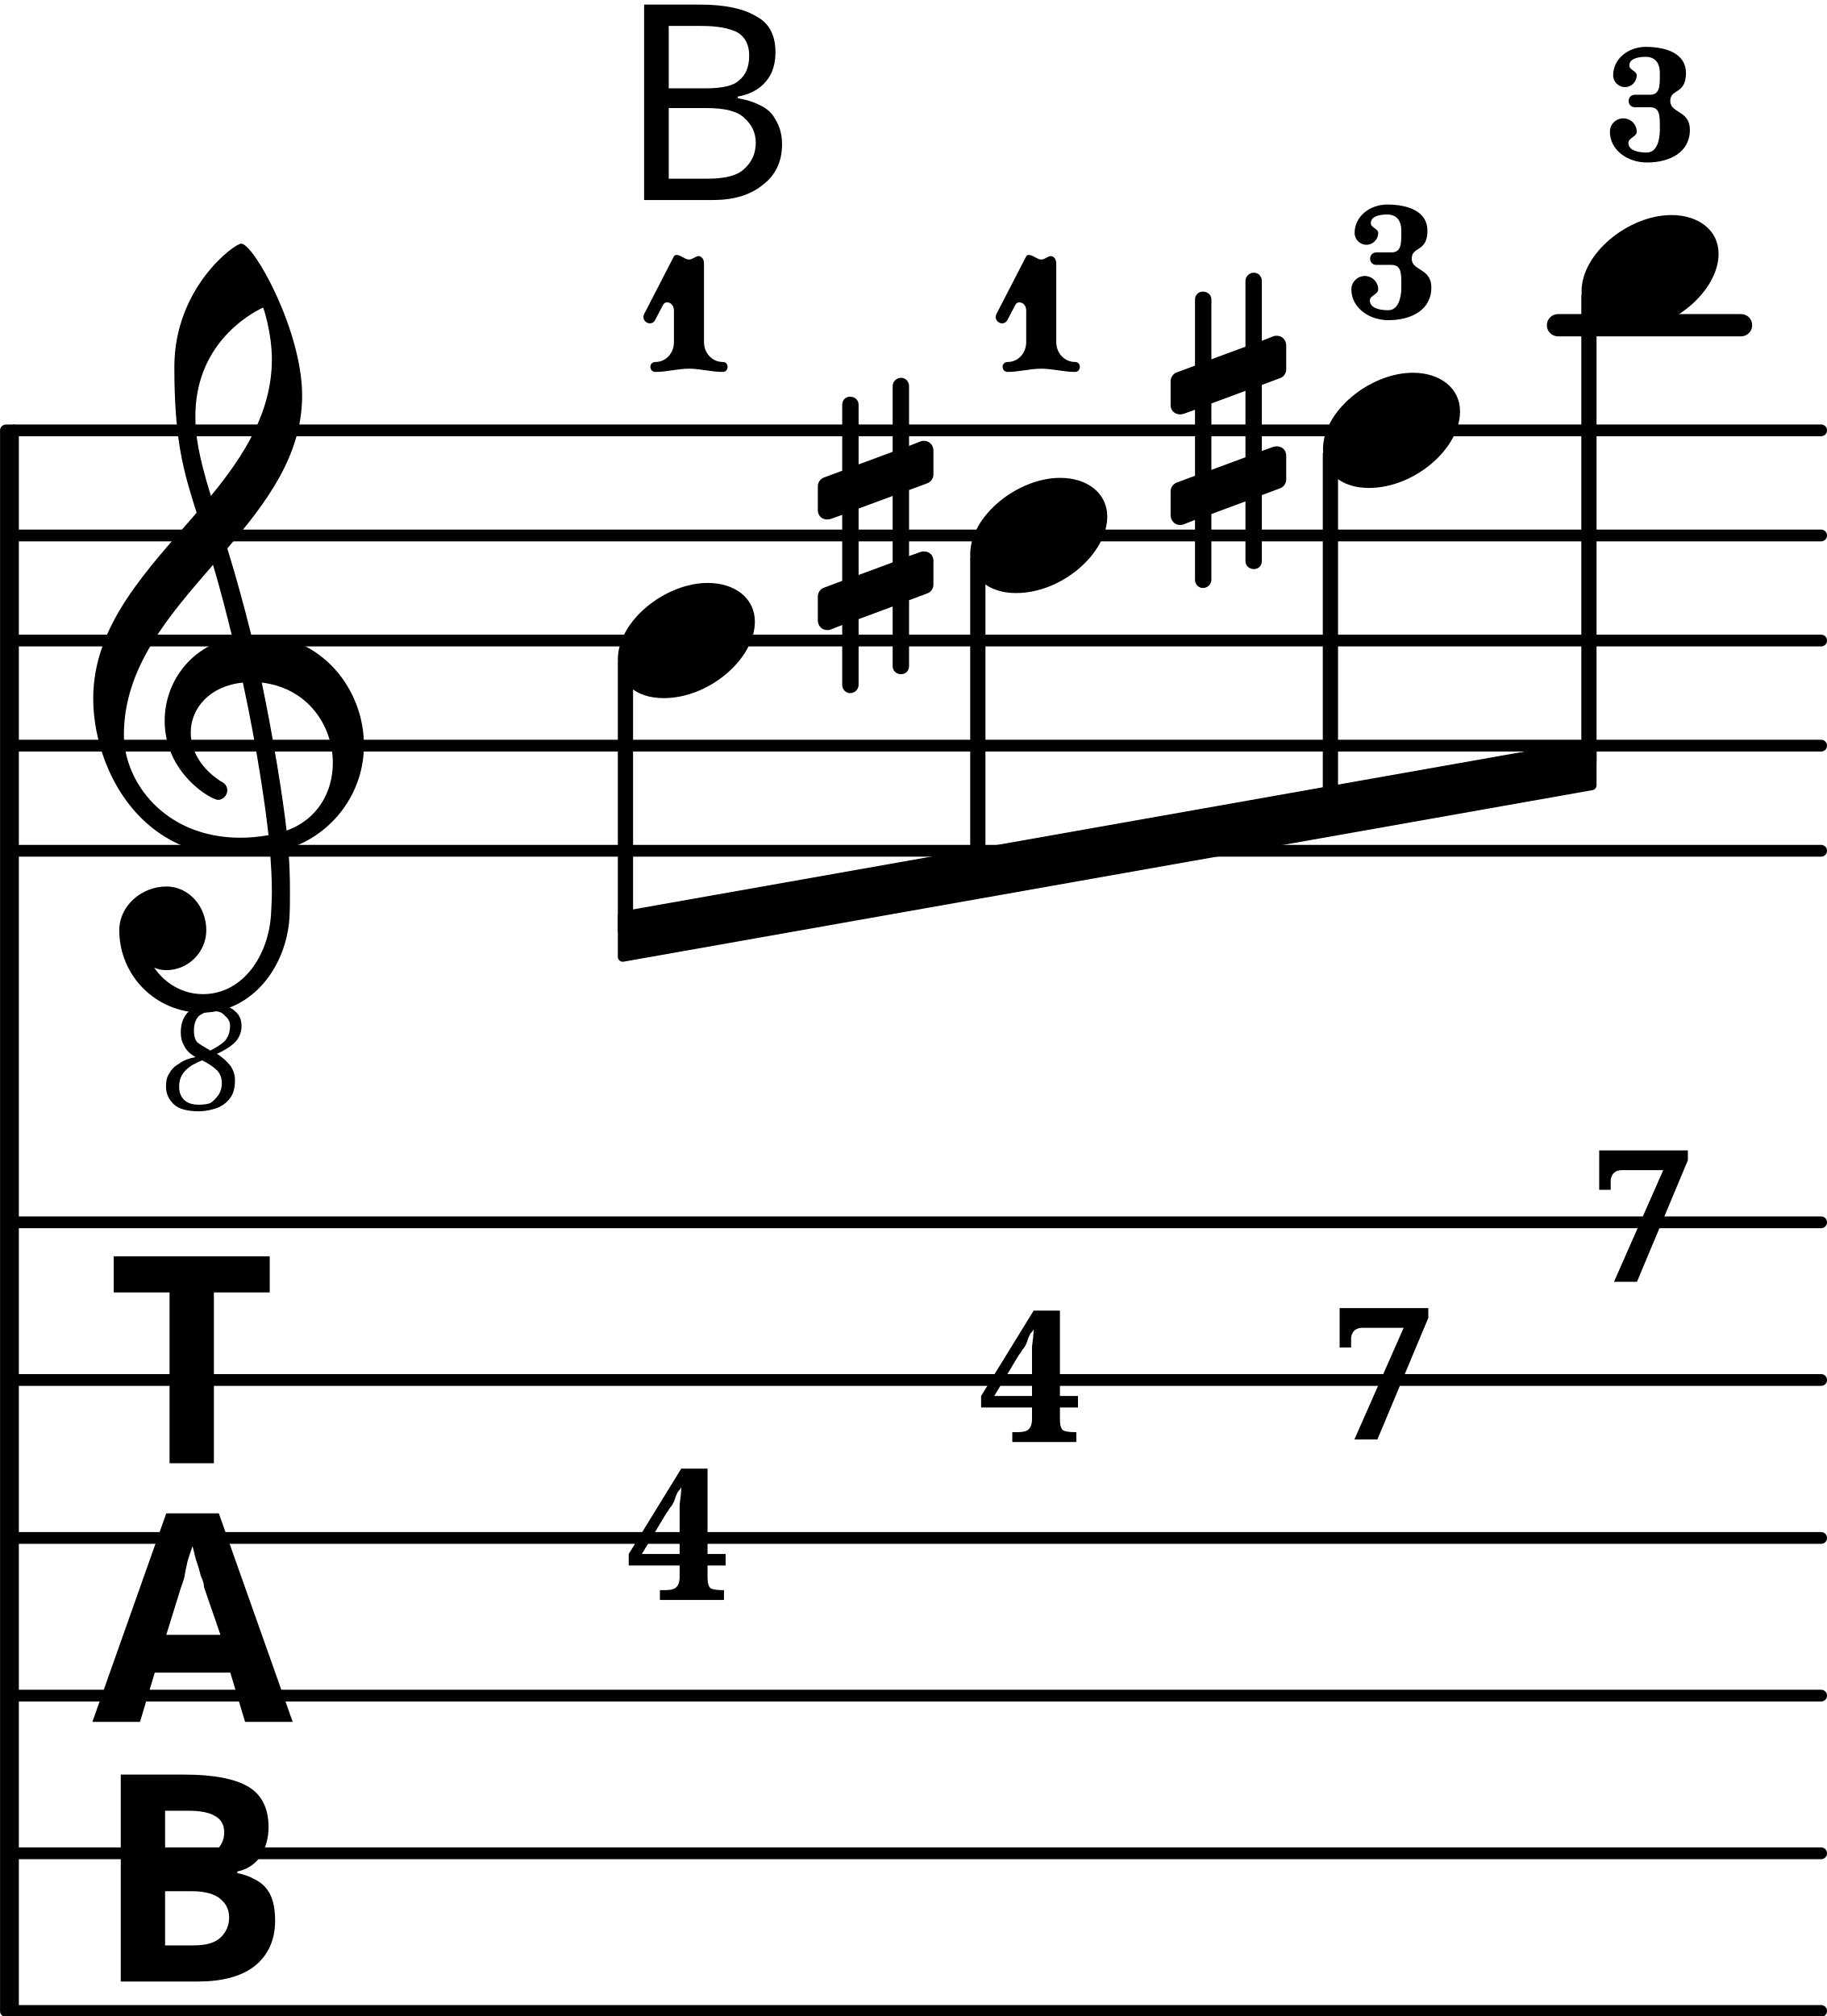
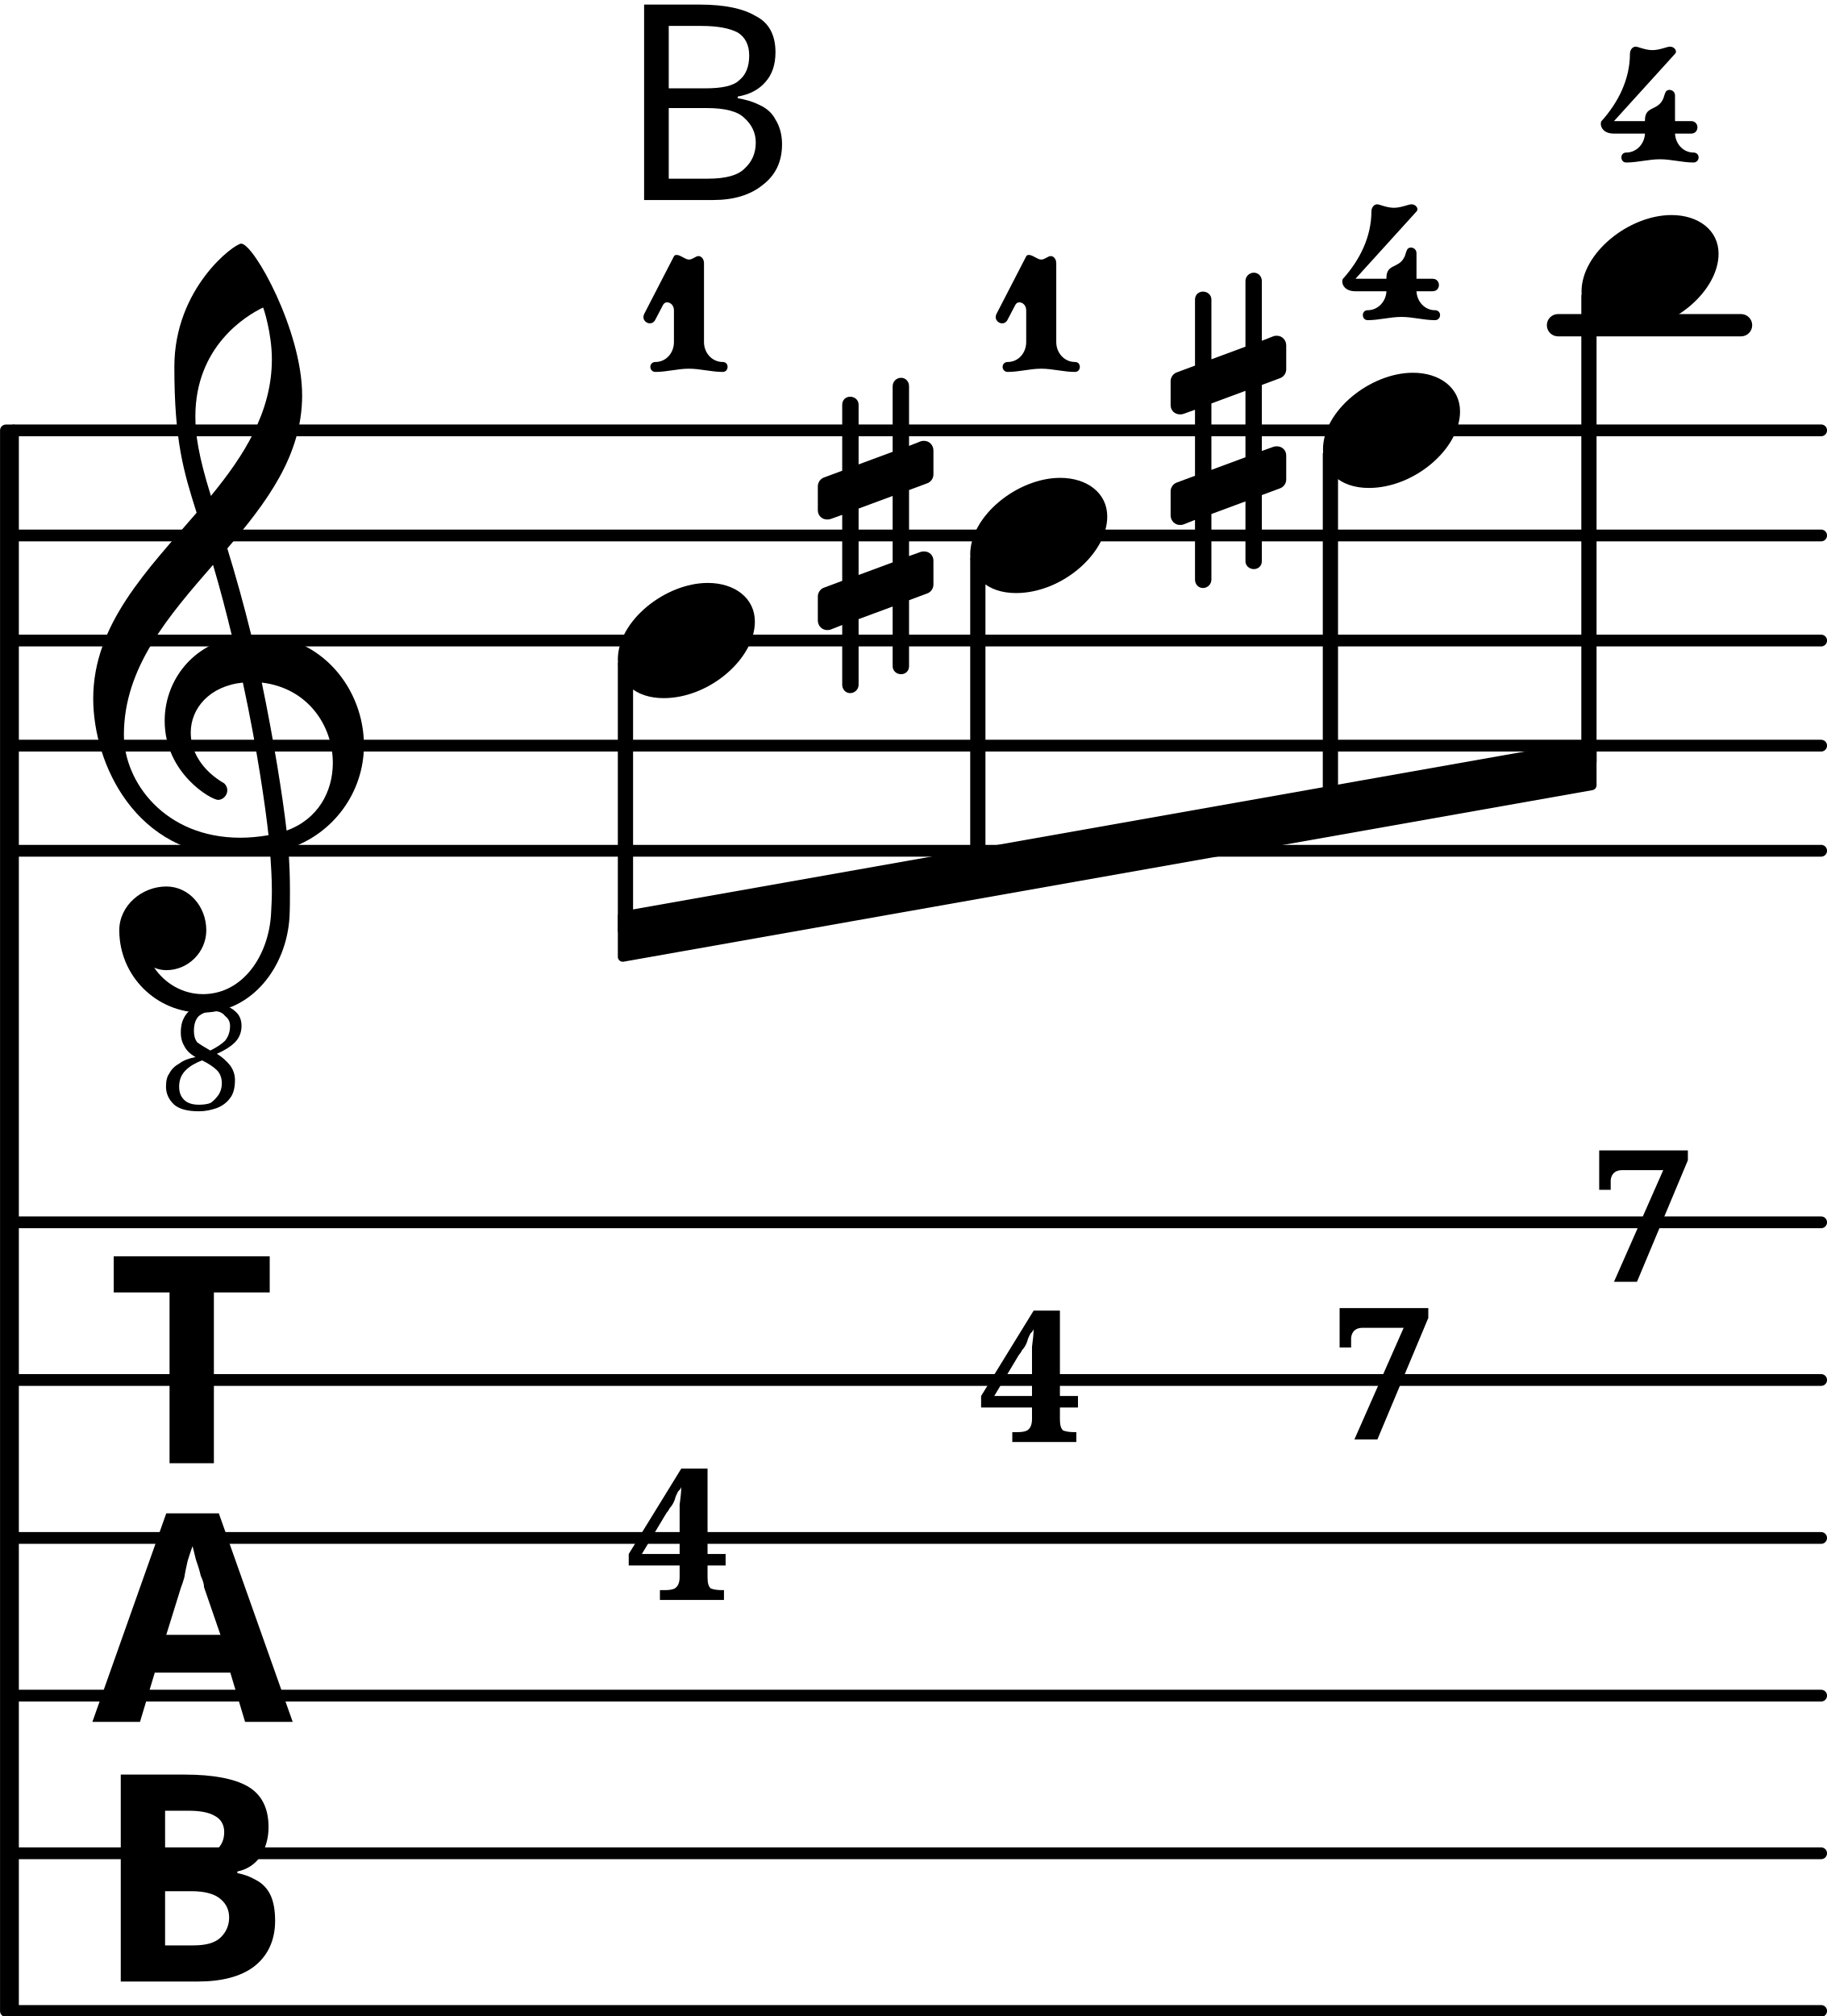
<svg xmlns="http://www.w3.org/2000/svg" preserveAspectRatio="xMidYMid meet" viewBox="-0.079 -4.192 17.38 19.18">
  <g transform="translate(0, -1.098)">
    <rect x="14.64" y="-0.106" width="1.954" height="0.212" ry="0.106" fill="currentColor" />
  </g>
  <g transform="translate(0, 3.902)">
    <line stroke-linejoin="round" stroke-linecap="round" stroke-width="0.112" stroke="currentColor" x1="0.056" y1="0" x2="17.25" y2="0" />
  </g>
  <g transform="translate(0, 2.902)">
    <line stroke-linejoin="round" stroke-linecap="round" stroke-width="0.112" stroke="currentColor" x1="0.056" y1="0" x2="17.25" y2="0" />
  </g>
  <g transform="translate(0, 1.902)">
    <line stroke-linejoin="round" stroke-linecap="round" stroke-width="0.112" stroke="currentColor" x1="0.056" y1="0" x2="17.25" y2="0" />
  </g>
  <g transform="translate(0, 0.9023)">
    <line stroke-linejoin="round" stroke-linecap="round" stroke-width="0.112" stroke="currentColor" x1="0.056" y1="0" x2="17.25" y2="0" />
  </g>
  <g transform="translate(0, -0.0977)">
    <line stroke-linejoin="round" stroke-linecap="round" stroke-width="0.112" stroke="currentColor" x1="0.056" y1="0" x2="17.25" y2="0" />
  </g>
  <g transform="translate(0, 14.94)">
    <line stroke-linejoin="round" stroke-linecap="round" stroke-width="0.112" stroke="currentColor" x1="0.056" y1="0" x2="17.25" y2="0" />
  </g>
  <g transform="translate(0, 13.44)">
    <line stroke-linejoin="round" stroke-linecap="round" stroke-width="0.112" stroke="currentColor" x1="0.056" y1="0" x2="17.25" y2="0" />
  </g>
  <g transform="translate(0, 11.94)">
    <line stroke-linejoin="round" stroke-linecap="round" stroke-width="0.112" stroke="currentColor" x1="0.056" y1="0" x2="17.25" y2="0" />
  </g>
  <g transform="translate(0, 10.44)">
    <line stroke-linejoin="round" stroke-linecap="round" stroke-width="0.112" stroke="currentColor" x1="0.056" y1="0" x2="17.25" y2="0" />
  </g>
  <g transform="translate(0, 8.937)">
    <line stroke-linejoin="round" stroke-linecap="round" stroke-width="0.112" stroke="currentColor" x1="0.056" y1="0" x2="17.25" y2="0" />
  </g>
  <g transform="translate(0, 7.437)">
    <line stroke-linejoin="round" stroke-linecap="round" stroke-width="0.112" stroke="currentColor" x1="0.056" y1="0" x2="17.25" y2="0" />
  </g>
  <g transform="translate(5.8, 4.718)">
    <polygon stroke-linejoin="round" stroke-linecap="round" stroke-width="0.094" fill="currentColor" stroke="currentColor" points="9.266 -1.825 9.266 -1.439 0.047 0.193 0.047 -0.193" />
  </g>
  <g transform="translate(5.8, -2.289)">
    <text font-family="sans" font-size="2.616" text-anchor="start" fill="currentColor">
      <tspan>B</tspan>
    </text>
  </g>
  <g transform="translate(5.8, 1.902)">
    <path transform="scale(0.004, -0.004)" d="M0 -45c0 92 113 182 214 182c64 0 112 -36 112 -92c0 -88 -108 -182 -217 -182c-68 0 -109 39 -109 92z" fill="currentColor" />
  </g>
  <g transform="translate(6.05, -0.6535)">
    <path transform="scale(0.0022, -0.0022)" d="M194 486c16 0 29 15 41 15c13 0 24 -13 24 -31v-341c0 -47 35 -86 81 -86c14 0 21 -10 21 -21s-7 -22 -21 -22c-49 0 -97 14 -146 14s-96 -14 -145 -14c-14 0 -22 11 -22 22s8 21 22 21c46 0 80 39 80 86v137c0 23 -16 35 -30 35c-7 0 -13 -4 -17 -11l-34 -65 c-5 -10 -14 -15 -23 -15c-14 0 -28 12 -28 27c0 4 1 8 3 13l129 250c2 4 7 6 11 6c18 0 37 -20 54 -20z" fill="currentColor" />
  </g>
  <g transform="translate(0.8, 2.902)">
    <path transform="scale(0.004, -0.004)" d="M265 -635h-5c-108 0 -196 87 -196 196c0 58 53 104 112 104c54 0 95 -48 95 -104c0 -52 -43 -95 -95 -95c-10 0 -20 2 -29 6c26 -38 68 -63 116 -63h3zM403 150c28 -135 50 -272 59 -352c75 27 110 93 110 161c0 88 -59 178 -169 191zM75 26c0 -112 97 -245 277 -245 c21 0 43 2 67 6c-7 65 -27 206 -61 363c-79 -8 -124 -61 -124 -119c0 -43 25 -89 80 -121c5 -5 7 -11 7 -16c0 -12 -10 -23 -22 -23c-16 0 -127 63 -127 188c0 89 58 175 161 198c-14 58 -29 116 -46 173c-106 -122 -212 -244 -212 -404zM354 1194c30 0 145 -207 145 -361 c0 -143 -85 -255 -178 -364c21 -68 40 -137 57 -206c4 0 8 1 12 1c156 0 256 -130 256 -263c0 -113 -74 -212 -180 -246c3 -34 4 -68 4 -102c0 -20 0 -40 -1 -60c-7 -120 -89 -225 -204 -228l1 44c93 2 153 92 159 190c1 19 2 37 2 56c0 30 -2 60 -4 90 c-28 -5 -54 -8 -79 -8c-240 0 -342 219 -342 375c0 177 130 307 246 442c-31 98 -53 170 -53 347c0 188 143 293 159 293zM427 919c0 62 -20 123 -21 123c-40 -19 -161 -92 -161 -259c0 -42 7 -93 37 -189c78 95 145 199 145 325z" fill="currentColor" />
  </g>
  <g transform="translate(1.485, 6.365)">
    <text font-family="serif" font-style="italic" font-size="1.386" text-anchor="start" fill="currentColor">
      <tspan>8</tspan>
    </text>
  </g>
  <g transform="translate(5.888, 11.03)">
    <text font-family="serif" font-weight="bold" font-size="1.746" text-anchor="start" fill="currentColor">
      <tspan>4</tspan>
    </text>
  </g>
  <g transform="translate(0.9406, 9.729)">
    <text font-family="sans" font-weight="bold" font-size="2.772" text-anchor="start" fill="currentColor">
      <tspan>T</tspan>
    </text>
  </g>
  <g transform="translate(0.8, 12.19)">
    <text font-family="sans" font-weight="bold" font-size="2.772" text-anchor="start" fill="currentColor">
      <tspan>A</tspan>
    </text>
  </g>
  <g transform="translate(0.8201, 14.66)">
    <text font-family="sans" font-weight="bold" font-size="2.772" text-anchor="start" fill="currentColor">
      <tspan>B</tspan>
    </text>
  </g>
  <g transform="translate(5.872, 1.902)">
    <rect x="-0.072" y="0.179" width="0.145" height="2.624" ry="0.047" fill="currentColor" />
  </g>
  <g transform="translate(9.153, 0.9023)">
    <path transform="scale(0.004, -0.004)" d="M0 -45c0 92 113 182 214 182c64 0 112 -36 112 -92c0 -88 -108 -182 -217 -182c-68 0 -109 39 -109 92z" fill="currentColor" />
  </g>
  <g transform="translate(9.402, -0.6535)">
    <path transform="scale(0.0022, -0.0022)" d="M194 486c16 0 29 15 41 15c13 0 24 -13 24 -31v-341c0 -47 35 -86 81 -86c14 0 21 -10 21 -21s-7 -22 -21 -22c-49 0 -97 14 -146 14s-96 -14 -145 -14c-14 0 -22 11 -22 22s8 21 22 21c46 0 80 39 80 86v137c0 23 -16 35 -30 35c-7 0 -13 -4 -17 -11l-34 -65 c-5 -10 -14 -15 -23 -15c-14 0 -28 12 -28 27c0 4 1 8 3 13l129 250c2 4 7 6 11 6c18 0 37 -20 54 -20z" fill="currentColor" />
  </g>
  <g transform="translate(9.241, 9.527)">
    <text font-family="serif" font-weight="bold" font-size="1.746" text-anchor="start" fill="currentColor">
      <tspan>4</tspan>
    </text>
  </g>
  <g transform="translate(9.225, 1.902)">
    <rect x="-0.072" y="-0.821" width="0.145" height="3.036" ry="0.047" fill="currentColor" />
  </g>
  <g transform="translate(7.703, 0.9023)">
    <path transform="scale(0.004, -0.004)" d="M0 117c0 9 6 18 15 21l43 16v157c0 11 8 19 19 19s20 -8 20 -19v-142l81 30v156c0 11 9 20 20 20s19 -9 19 -20v-142l28 11c3 1 5 1 8 1c12 0 22 -10 22 -23v-57c0 -9 -6 -18 -15 -21l-43 -16v-157l28 10c3 1 5 1 8 1c12 0 22 -9 22 -22v-57c0 -9 -6 -18 -15 -21l-43 -16 v-157c0 -11 -8 -19 -19 -19s-20 8 -20 19v142l-81 -30v-156c0 -11 -9 -20 -20 -20s-19 9 -19 20v142l-28 -11c-3 -1 -5 -1 -8 -1c-12 0 -22 10 -22 23v57c0 9 6 18 15 21l43 16v157l-28 -10c-3 -1 -5 -1 -8 -1c-12 0 -22 9 -22 22v57zM178 94l-81 -30v-158l81 30v158z" fill="currentColor" />
  </g>
  <g transform="translate(12.51, -0.0977)">
    <path transform="scale(0.004, -0.004)" d="M0 -45c0 92 113 182 214 182c64 0 112 -36 112 -92c0 -88 -108 -182 -217 -182c-68 0 -109 39 -109 92z" fill="currentColor" />
  </g>
-   <g transform="translate(12.78, -1.146)">
-     <path transform="scale(0.0022, -0.0022)" d="M261 266c0 -54 85 -40 85 -125c0 -94 -83 -141 -186 -141c-84 0 -160 54 -160 133c0 32 26 58 58 58s58 -26 58 -58c0 -22 -36 -26 -36 -48c0 -33 42 -42 80 -42c41 0 56 50 56 98v21c0 44 -2 77 -43 77h-65c-18 0 -27 14 -27 27s9 27 27 27h65c42 0 43 36 43 83v11 c0 43 -20 70 -61 70c-34 0 -71 -8 -71 -38c0 -19 32 -23 32 -42c0 -28 -23 -51 -51 -51s-51 23 -51 51c0 72 66 123 141 123c93 0 174 -31 174 -113c0 -94 -68 -67 -68 -121z" fill="currentColor" />
+   <g transform="translate(12.7, -1.146)">
+     <path transform="scale(0.0022, -0.0022)" d="M148 501c10 0 41 -15 72 -15c32 0 63 15 76 15c15 0 26 -11 26 -21c0 -4 -1 -7 -4 -10l-264 -291h134v4c0 60 50 41 75 85c7 11 8 24 14 36c3 7 10 10 17 10c11 0 24 -8 24 -25v-110h70c18 0 27 -14 27 -27s-9 -27 -27 -27h-70c2 -45 36 -82 80 -82c14 0 22 -10 22 -21 s-8 -22 -22 -22c-49 0 -96 14 -145 14s-97 -14 -146 -14c-14 0 -21 11 -21 22s7 21 21 21c44 0 79 37 81 82h-134c-43 0 -57 25 -57 42c0 5 1 10 3 12c73 81 123 182 123 291c0 17 11 31 25 31z" fill="currentColor" />
  </g>
  <g transform="translate(12.59, 9.503)">
    <text font-family="serif" font-weight="bold" font-size="1.746" text-anchor="start" fill="currentColor">
      <tspan>7</tspan>
    </text>
  </g>
  <g transform="translate(12.58, 1.902)">
    <rect x="-0.072" y="-1.821" width="0.145" height="3.449" ry="0.047" fill="currentColor" />
  </g>
  <g transform="translate(11.06, -0.0977)">
    <path transform="scale(0.004, -0.004)" d="M0 117c0 9 6 18 15 21l43 16v157c0 11 8 19 19 19s20 -8 20 -19v-142l81 30v156c0 11 9 20 20 20s19 -9 19 -20v-142l28 11c3 1 5 1 8 1c12 0 22 -10 22 -23v-57c0 -9 -6 -18 -15 -21l-43 -16v-157l28 10c3 1 5 1 8 1c12 0 22 -9 22 -22v-57c0 -9 -6 -18 -15 -21l-43 -16 v-157c0 -11 -8 -19 -19 -19s-20 8 -20 19v142l-81 -30v-156c0 -11 -9 -20 -20 -20s-19 9 -19 20v142l-28 -11c-3 -1 -5 -1 -8 -1c-12 0 -22 10 -22 23v57c0 9 6 18 15 21l43 16v157l-28 -10c-3 -1 -5 -1 -8 -1c-12 0 -22 9 -22 22v57zM178 94l-81 -30v-158l81 30v158z" fill="currentColor" />
  </g>
  <g transform="translate(14.97, -1.598)">
    <path transform="scale(0.004, -0.004)" d="M0 -45c0 92 113 182 214 182c64 0 112 -36 112 -92c0 -88 -108 -182 -217 -182c-68 0 -109 39 -109 92z" fill="currentColor" />
  </g>
-   <g transform="translate(15.24, -2.646)">
-     <path transform="scale(0.0022, -0.0022)" d="M261 266c0 -54 85 -40 85 -125c0 -94 -83 -141 -186 -141c-84 0 -160 54 -160 133c0 32 26 58 58 58s58 -26 58 -58c0 -22 -36 -26 -36 -48c0 -33 42 -42 80 -42c41 0 56 50 56 98v21c0 44 -2 77 -43 77h-65c-18 0 -27 14 -27 27s9 27 27 27h65c42 0 43 36 43 83v11 c0 43 -20 70 -61 70c-34 0 -71 -8 -71 -38c0 -19 32 -23 32 -42c0 -28 -23 -51 -51 -51s-51 23 -51 51c0 72 66 123 141 123c93 0 174 -31 174 -113c0 -94 -68 -67 -68 -121z" fill="currentColor" />
+   <g transform="translate(15.16, -2.646)">
+     <path transform="scale(0.0022, -0.0022)" d="M148 501c10 0 41 -15 72 -15c32 0 63 15 76 15c15 0 26 -11 26 -21c0 -4 -1 -7 -4 -10l-264 -291h134v4c0 60 50 41 75 85c7 11 8 24 14 36c3 7 10 10 17 10c11 0 24 -8 24 -25v-110h70c18 0 27 -14 27 -27s-9 -27 -27 -27h-70c2 -45 36 -82 80 -82c14 0 22 -10 22 -21 s-8 -22 -22 -22c-49 0 -96 14 -145 14s-97 -14 -146 -14c-14 0 -21 11 -21 22s7 21 21 21c44 0 79 37 81 82h-134c-43 0 -57 25 -57 42c0 5 1 10 3 12c73 81 123 182 123 291c0 17 11 31 25 31z" fill="currentColor" />
  </g>
  <g transform="translate(15.06, 8.003)">
    <text font-family="serif" font-weight="bold" font-size="1.746" text-anchor="start" fill="currentColor">
      <tspan>7</tspan>
    </text>
  </g>
  <g transform="translate(15.04, 1.902)">
    <rect x="-0.072" y="-3.321" width="0.145" height="4.518" ry="0.047" fill="currentColor" />
  </g>
  <g transform="translate(-0.0786, 7.42)">
    <rect x="0" y="-7.573" width="0.179" height="15.15" ry="0.056" fill="currentColor" />
  </g>
</svg>
